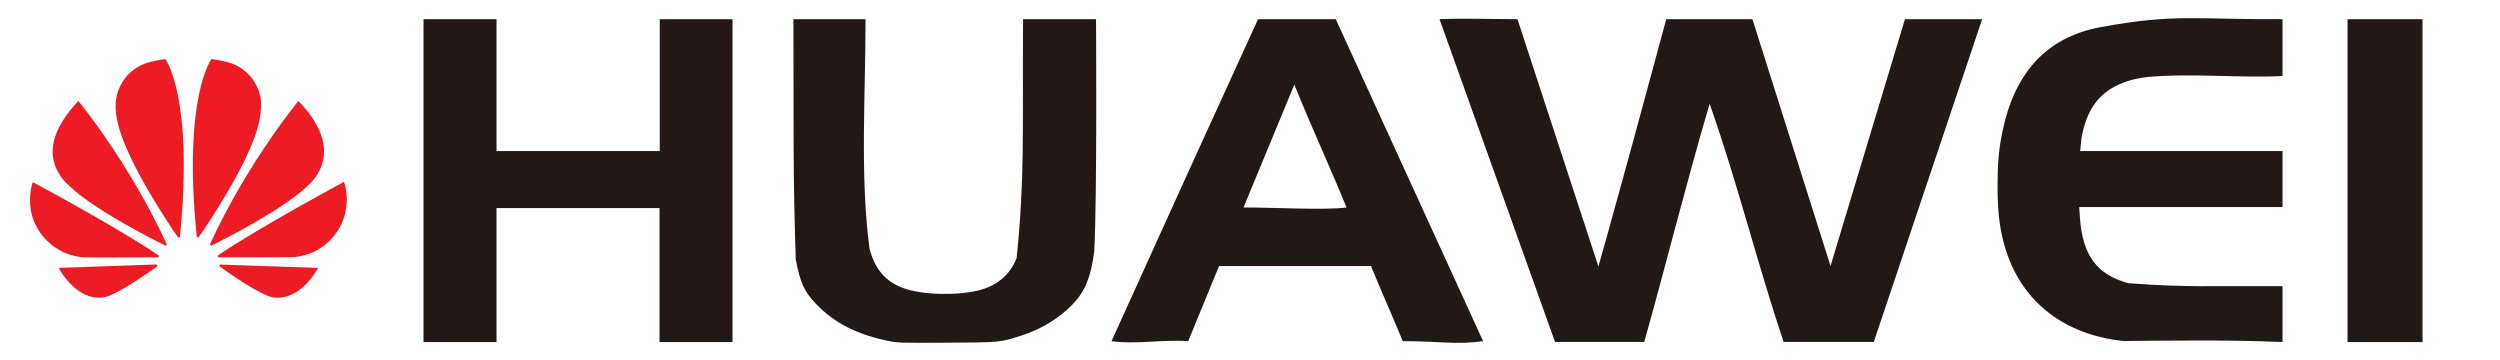
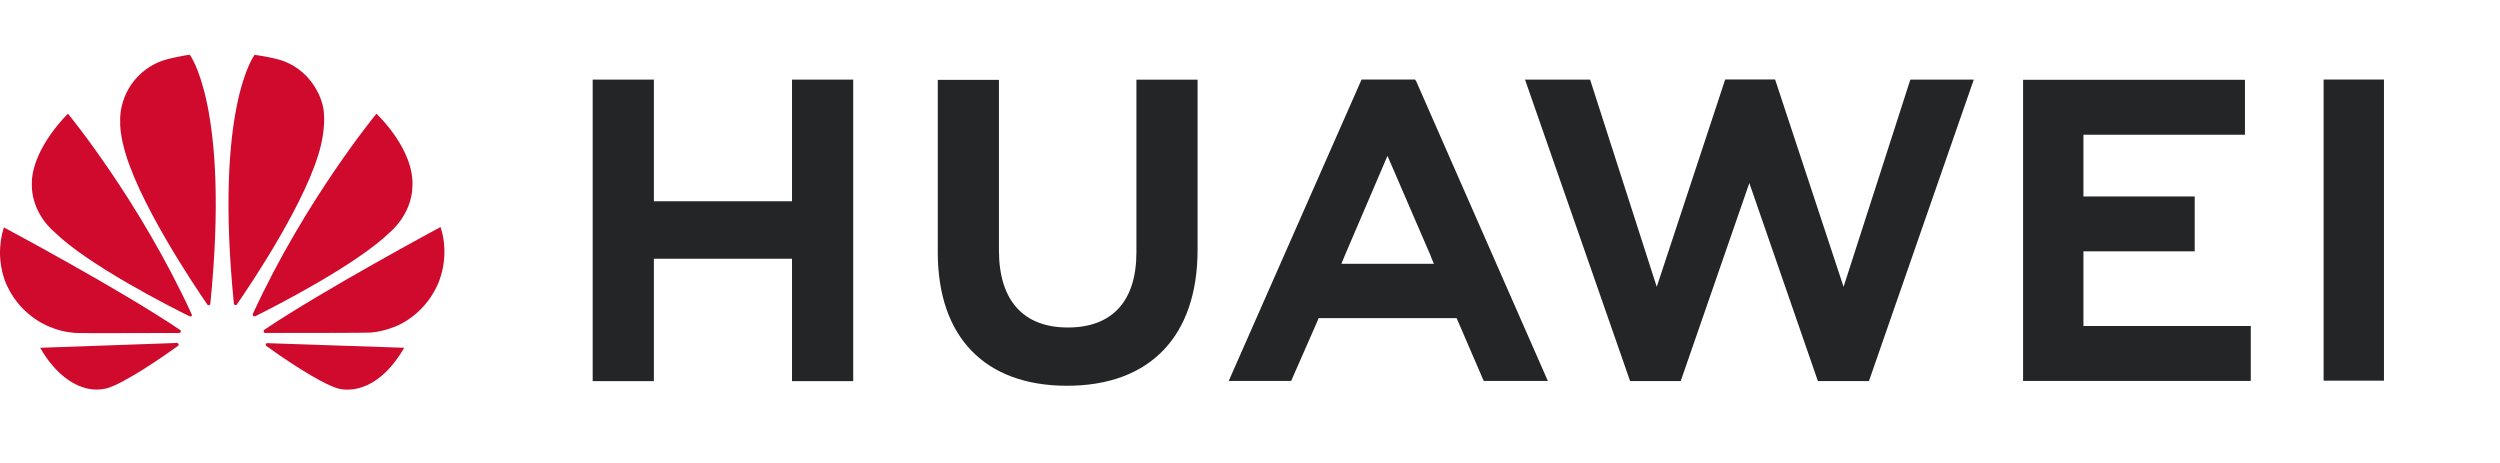
- <svg xmlns="http://www.w3.org/2000/svg" viewBox="0 0 2500 360" width="2500" height="360">
-   <g transform="translate(30, 20) scale(13.2)" fill="#ED1C24">
+ <svg xmlns="http://www.w3.org/2000/svg" viewBox="0 0 135 25" width="135" height="25">
+   <g fill="#CF0A2C">
    <path d="M3.67 6.14S1.82 7.91 1.72 9.78v.35c.08 1.51 1.22 2.4 1.22 2.4 1.83 1.79 6.26 4.04 7.3 4.55 0 0 .06.03.1-.01l.02-.04v-.04C7.52 10.8 3.67 6.14 3.67 6.14zM9.65 18.6c-.02-.08-.1-.08-.1-.08l-7.38.26c.8 1.43 2.15 2.53 3.56 2.2.96-.25 3.16-1.78 3.88-2.3.06-.05.04-.09.04-.09zm.08-.78C6.49 15.63.21 12.28.21 12.28c-.15.46-.2.9-.21 1.3v.07c0 1.07.4 1.82.4 1.82.8 1.69 2.34 2.2 2.34 2.2.7.3 1.4.31 1.4.31.12.02 4.4 0 5.54 0 .05 0 .08-.05.08-.05v-.06c0-.03-.03-.05-.03-.05zM9.06 3.19a3.42 3.42 0 00-2.57 3.15v.41c.03.6.16 1.05.16 1.05.66 2.9 3.86 7.65 4.55 8.65.05.05.1.03.1.03a.1.1 0 00.06-.1c1.06-10.6-1.11-13.42-1.11-13.42-.32.02-1.19.23-1.19.23zm8.299 2.27s-.49-1.8-2.44-2.28c0 0-.57-.14-1.17-.22 0 0-2.18 2.81-1.12 13.43.01.07.06.08.06.08.07.03.1-.03.1-.03.72-1.03 3.9-5.76 4.55-8.64 0 0 .36-1.4.02-2.34zm-2.92 13.07s-.07 0-.09.05c0 0-.01.07.03.1.7.51 2.85 2 3.88 2.3 0 0 .16.05.43.06h.14c.69-.02 1.9-.37 3-2.26l-7.4-.25zm7.83-8.41c.14-2.06-1.94-3.97-1.94-3.98 0 0-3.85 4.66-6.67 10.8 0 0-.03.08.02.13l.04.01h.06c1.06-.53 5.46-2.77 7.28-4.54 0 0 1.15-.93 1.21-2.42zm1.52 2.14s-6.28 3.37-9.52 5.55c0 0-.05.04-.03.11 0 0 .03.06.07.06 1.16 0 5.56 0 5.67-.02 0 0 .57-.02 1.27-.29 0 0 1.56-.5 2.37-2.27 0 0 .73-1.45.17-3.14z" />
  </g>
-   <g transform="translate(420, 16)" fill="#231815">
-     <path d="m 466.896,324.634 c -30.314,-6.37 -52.807,-17.957 -70.512,-36.324 -12.044,-12.495 -16.076,-21.248 -20.616,-44.759 -2.965,-88.78 -1.966,-131.072 -2.342,-240.378 h 72.1 c 0.156,73.129 -5.77,155.947 3.991,229.378 5.249,20.438 15.771,32.823 33.509,39.44 18.378,6.856 52.667,7.953 75.5,2.416 18.402,-4.462 31.842,-15.906 38.137,-32.475 8.141,-81.467 5.751,-120.388 6.363,-238.759 h 73 c 0,0 1.2,181.379 -1.845,232.789 -3.449,25.513 -9.102,39.3 -21.405,52.206 -13.412,14.069 -31.727,25.178 -52.25,31.691 -20.825,6.609 -19.921,6.525 -73.5,6.833 -48.077,0.276 -49.21,0.237 -60.13,-2.057 z M 3.525,3.173 H 76.525 V 135.051 H 239.768 c 0.171,-43.5 -0.171,-88.378 0,-131.878 24.167,-0.175 48.591,0.175 72.757,0 V 326.051 h -73 v -134 H 76.525 v 134 H 3.525 Z M 691.516,325.176 c 51.28,-113.336 90.839,-200.23 146.509,-322.003 25.91,0.165 51.82,-0.165 77.73,0 L 1063.101,325.176 c -27.096,3.762 -42.176,0 -80.316,0 -11.37,-27.47 -21.798,-50.666 -31.759,-75.122 -50.667,-6.7e-4 -101.333,-0.001 -152,-0.002 l -30.819,75.124 c -24.302,-1.909 -52.942,3.493 -76.69,0 z M 926.525,191.515 C 909.276,149.044 893.631,116.222 875.337,71.051 l -0.972,-2.5 -50.84,122.909 c 33.905,0.037 79.565,2.87 103,0.055 z M 1019.525,3.173 c 27.426,-1.102 48.369,0 77.939,0 l 80.95,247.323 c 0.284,-0.284 15.666,-55.738 34.182,-123.231 L 1246.261,3.173 c 28.724,-0.174 50.756,0.174 86.172,0 L 1410.53,249.989 1484.953,3.173 h 77.194 L 1453.805,325.931 c -30.065,0.173 -60.131,-0.173 -90.196,0 -26.37,-78.431 -46.426,-160.255 -73.991,-238.135 -24.029,81.542 -42.877,158.248 -65.371,238.135 h -89.229 z M 1703.142,324.953 c -57.835,-6.1 -99.632,-37.896 -116.589,-88.692 -6.368,-19.076 -9.008,-38.329 -9.019,-65.786 -0.01,-22.385 1.183,-36.227 4.604,-53.424 11.559,-58.106 42.56,-95.575 98.403,-105.883 75.126,-13.868 95.539,-7.46 181.985,-7.995 V 60.051 c -44.341,2.111 -91.487,-3.115 -135.5,1.032 -27.931,3.153 -47.635,15.229 -57.457,35.217 -4.624,9.409 -7.819,20.953 -8.718,31.5 l -0.618,7.25 h 202.293 v 56 h -203.301 l 0.653,9.963 c 2.499,38.134 16.966,57.812 48.672,66.203 58.605,4.349 78.56,2.569 153.976,2.92 v 55.914 c -52.325,-2.428 -116.285,-1.3 -159.383,-1.098 z M 1927.525,3.173 h 75 V 326.051 h -75 z" />
+   <g transform="translate(32, 4.3) scale(1.68)" fill="#232527">
+     <path d="m6.41 0v3.91h-4.44v-3.91h-1.967v9.692h1.967v-3.936h4.44v3.936h1.967v-9.692zm11.07 5.55c0 1.576-.782 2.417-2.203 2.417-1.429 0-2.216-.865-2.216-2.484v-5.475h-1.966v5.542c0 2.727 1.515 4.29 4.156 4.29 2.666 0 4.195-1.593 4.195-4.37v-5.468h-1.966zm22.73 1.11-2.201-6.665h-1.604l-2.2 6.665-2.142-6.66h-2.092l3.377 9.688h1.628l2.205-6.364 2.203 6.364h1.642l3.369-9.688h-2.039zm7.71-1.14h3.577v-1.765h-3.577v-1.984h5.192v-1.765h-7.132v9.679h7.319v-1.765h-5.379zm7.72 4.157h1.94v-9.679h-1.94zm-30.09-7.227 1.402 3.245h-.005l.095.224h-2.974l.094-.224h-.002zm2.223 5.217.87 2.017h2.061l-4.23-9.63-.038-.057h-1.719l-4.27 9.687h2.007l.824-1.876.059-.141z" />
  </g>
</svg>
